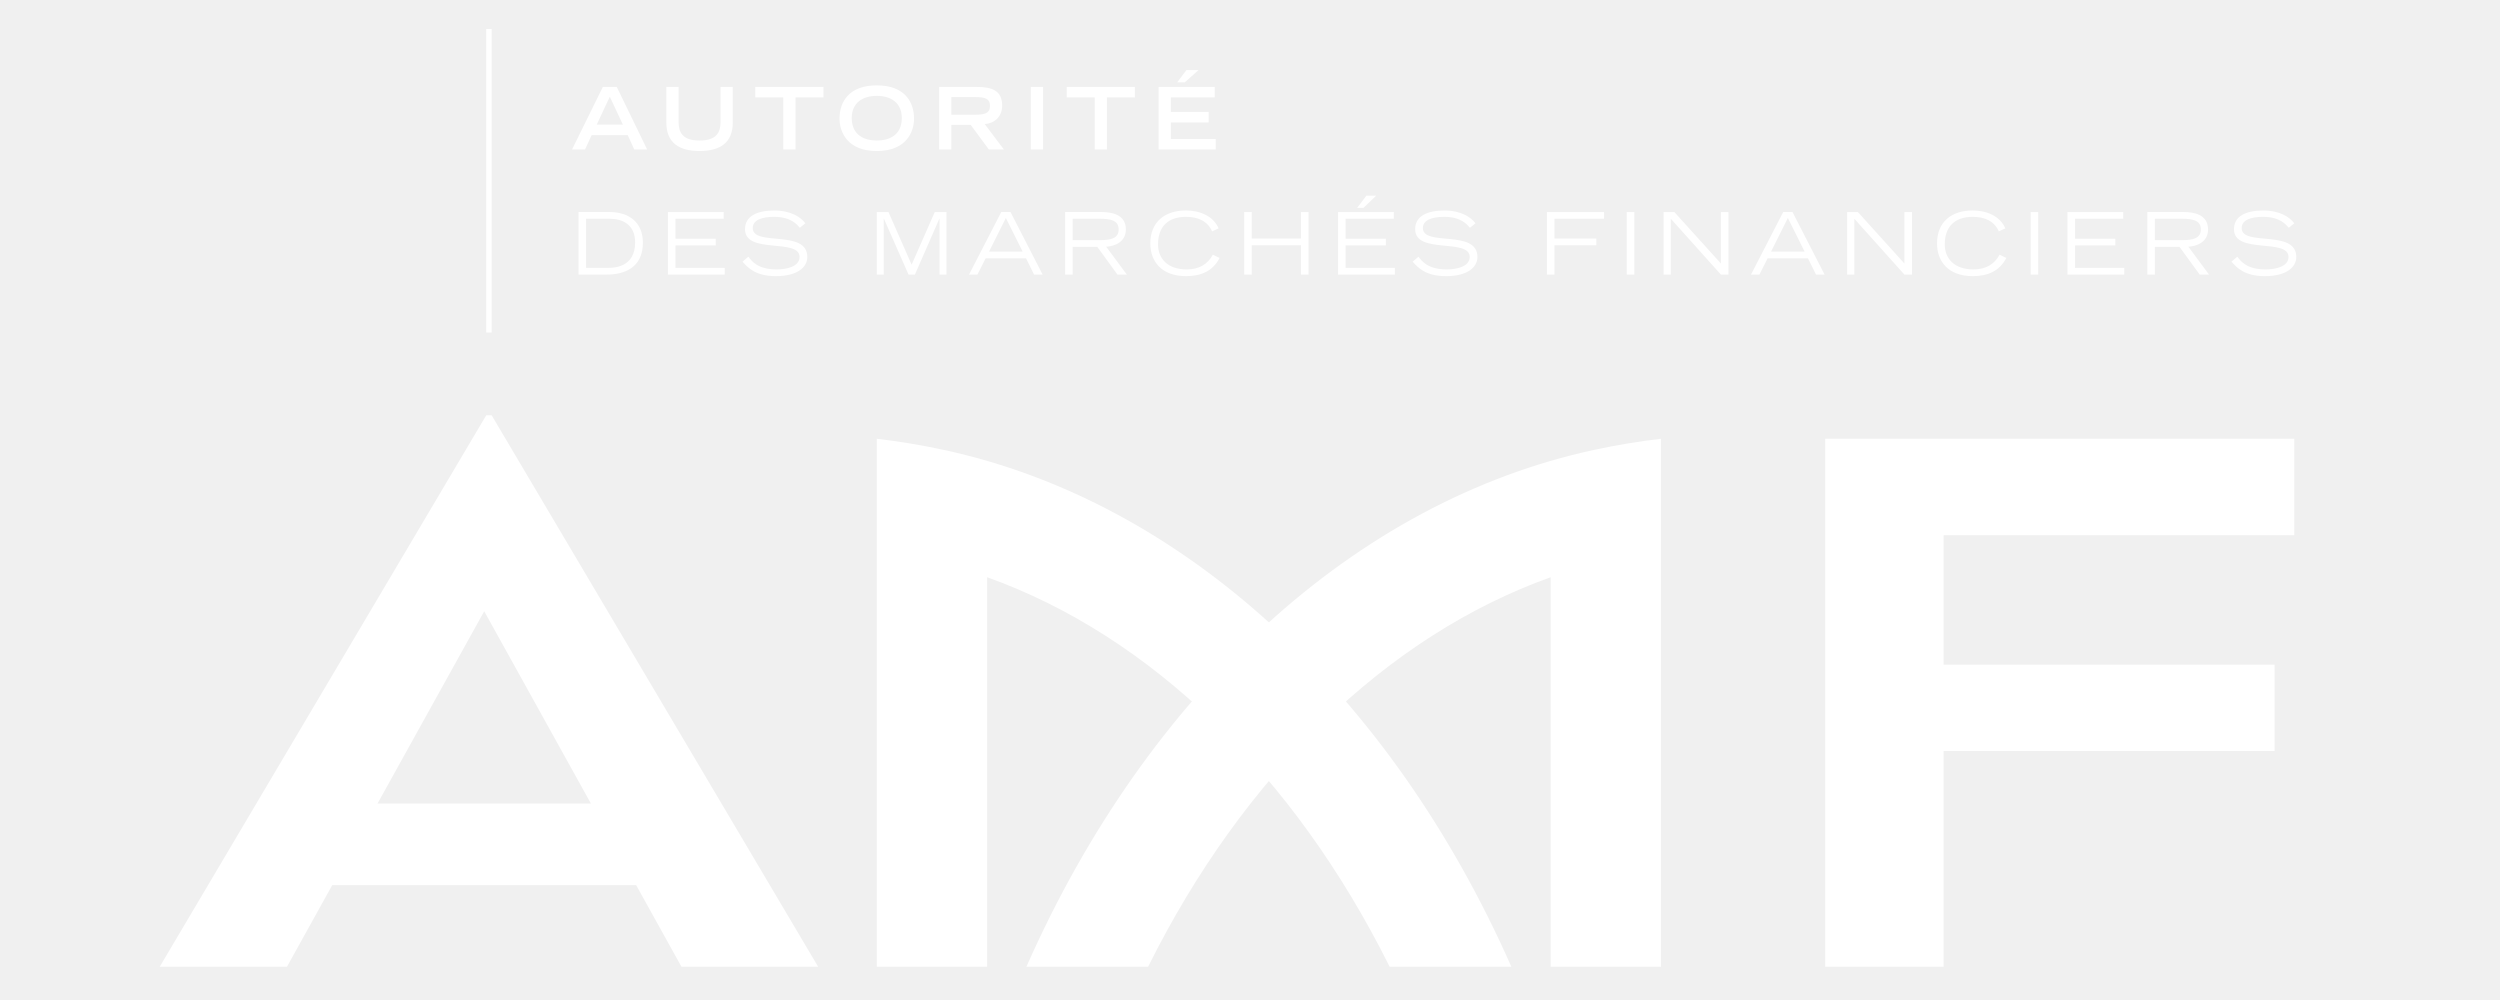
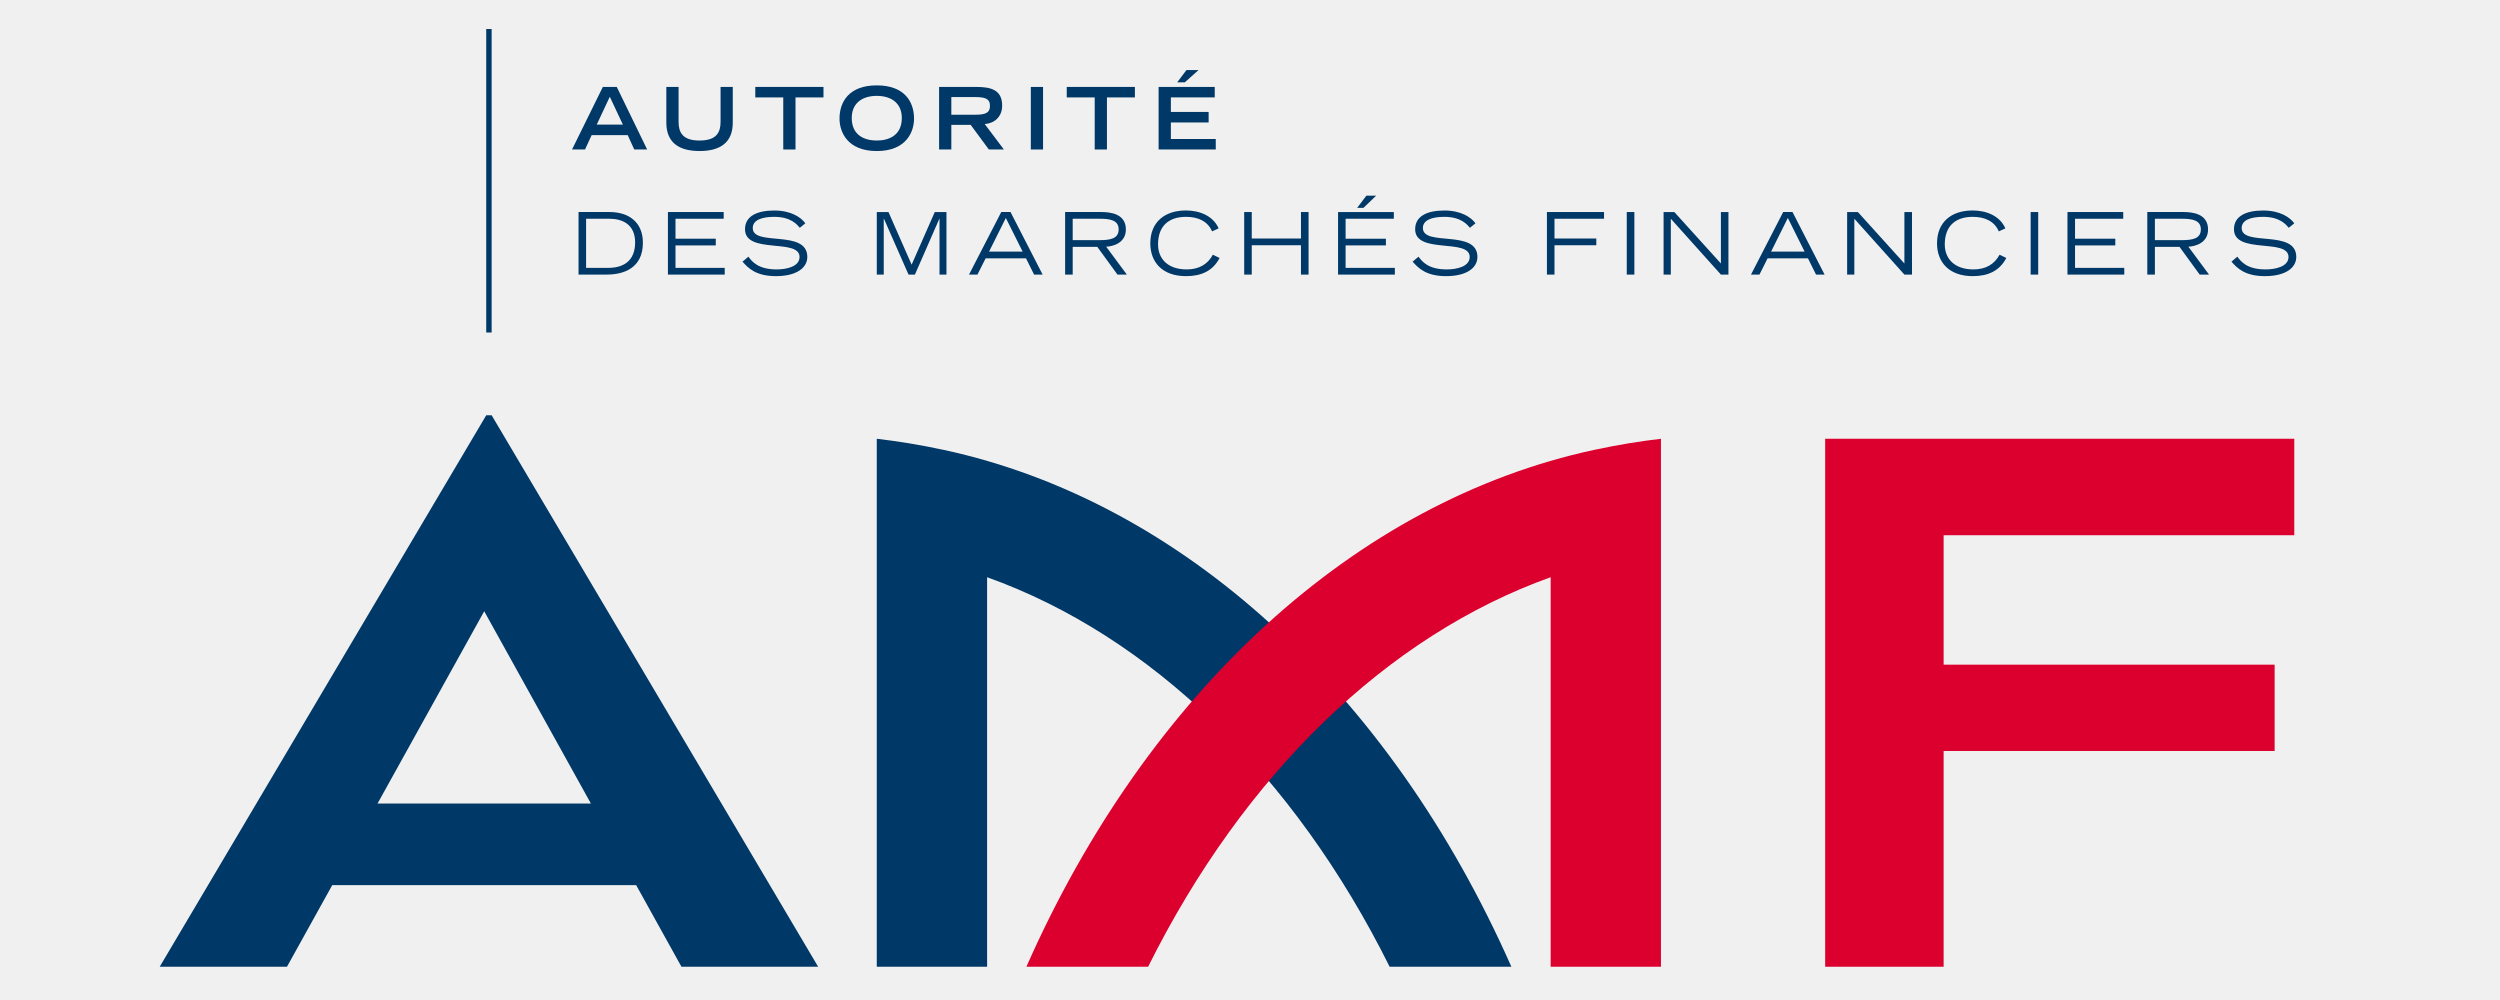
<svg xmlns="http://www.w3.org/2000/svg" xmlns:xlink="http://www.w3.org/1999/xlink" version="1.1" id="Calque_1" x="0px" y="0px" width="141.73px" height="56.69px" viewBox="0 0 141.73 56.69" enable-background="new 0 0 141.73 56.69" xml:space="preserve">
-   <polygon fill="#FFFFFF" points="130.067,24.874 130.067,30.343 110.188,30.343 110.188,37.681 128.953,37.681 128.953,42.575   110.188,42.575 110.188,54.806 103.473,54.806 103.473,24.874 " />
+   <polygon fill="#DB002E" points="130.067,24.874 130.067,30.343 110.188,30.343 110.188,37.681 128.953,37.681 128.953,42.575   110.188,42.575 110.188,54.806 103.473,54.806 103.473,24.874 " />
  <g>
    <defs>
      <rect id="SVGID_1_" width="141.73" height="56.69" />
    </defs>
    <clipPath id="SVGID_2_">
      <use xlink:href="#SVGID_1_" overflow="visible" />
    </clipPath>
-     <path clip-path="url(#SVGID_2_)" fill="#FFFFFF" d="M38.633,54.806h7.749L27.873,23.544h-0.308L9.055,54.806h7.214l2.567-4.627   h17.229L38.633,54.806z M21.404,45.552l6.047-10.899l6.047,10.899H21.404z" />
+     <path clip-path="url(#SVGID_2_)" fill="#003867" d="M38.633,54.806h7.749L27.873,23.544h-0.308L9.055,54.806h7.214l2.567-4.627   h17.229L38.633,54.806z M21.404,45.552l6.047-10.899l6.047,10.899H21.404z" />
    <g clip-path="url(#SVGID_2_)">
-       <path fill="#FFFFFF" d="M53.493,25.504c-1.331-0.286-2.59-0.49-3.787-0.629v29.931h6.255V32.724    c9.266,3.314,17.395,11.188,22.82,22.082h6.901C78.806,39.243,67.007,28.416,53.493,25.504" />
-       <path fill="#FFFFFF" d="M90.378,25.504c1.331-0.286,2.589-0.49,3.785-0.629v29.931H87.91V32.724    c-9.266,3.314-17.395,11.188-22.821,22.082h-6.9C65.065,39.243,76.862,28.416,90.378,25.504" />
-       <path fill="#FFFFFF" d="M33.83,7.064l0.741-1.58l0.741,1.58H33.83z M32.43,8.475h0.736l0.376-0.814h2.045l0.37,0.814h0.731    l-1.722-3.546h-0.79L32.43,8.475z" />
-       <path fill="#FFFFFF" d="M41.542,6.952c0,1.142-0.727,1.61-1.883,1.61c-1.157,0-1.883-0.469-1.883-1.61V4.929h0.694v1.975    c0,0.585,0.209,1.063,1.189,1.063c0.98,0,1.191-0.478,1.191-1.063V4.929h0.692V6.952z" />
-       <polygon fill="#FFFFFF" points="44.405,5.523 42.819,5.523 42.819,4.928 46.685,4.928 46.685,5.523 45.099,5.523 45.099,8.475     44.405,8.475   " />
-       <path fill="#FFFFFF" d="M49.706,7.967c-0.663,0-1.419-0.273-1.419-1.278c0-0.853,0.61-1.254,1.419-1.254    c0.811,0,1.419,0.401,1.419,1.254C51.125,7.694,50.37,7.967,49.706,7.967 M47.594,6.728c0,0.737,0.434,1.835,2.112,1.835    c1.679,0,2.113-1.098,2.113-1.835c0-0.971-0.552-1.888-2.113-1.888C48.146,4.84,47.594,5.757,47.594,6.728" />
-       <path fill="#FFFFFF" d="M53.933,6.504V5.503h1.337c0.566,0,0.854,0.083,0.854,0.498c0,0.419-0.288,0.503-0.854,0.503H53.933z     M53.241,8.475h0.692V7.08h1.098l1.029,1.395h0.852l-1.087-1.443c0.522-0.03,0.99-0.391,0.99-1.045    c0-0.868-0.604-1.058-1.442-1.058h-2.133V8.475z" />
-       <rect x="58.439" y="4.929" fill="#FFFFFF" width="0.694" height="3.546" />
-       <polygon fill="#FFFFFF" points="62.061,5.523 60.476,5.523 60.476,4.928 64.339,4.928 64.339,5.523 62.754,5.523 62.754,8.475     62.061,8.475   " />
-       <path fill="#FFFFFF" d="M67.263,3.971h0.686l-0.782,0.698h-0.43L67.263,3.971z M65.684,4.928h3.182v0.595h-2.487v0.824h2.141    v0.594h-2.141v0.938h2.545v0.595h-3.24V4.928z" />
-       <path fill="#FFFFFF" d="M33.227,12.401h1.321c0.722,0,1.459,0.307,1.459,1.346c0,1.395-1.176,1.439-1.526,1.439h-1.254V12.401z     M32.798,15.566h1.614c0.937,0,2.035-0.361,2.035-1.805c0-1.162-0.795-1.741-1.898-1.741h-1.75V15.566z" />
-       <polygon fill="#FFFFFF" points="37.866,12.021 41.027,12.021 41.027,12.401 38.295,12.401 38.295,13.533 40.578,13.533     40.578,13.913 38.295,13.913 38.295,15.186 41.085,15.186 41.085,15.567 37.866,15.567   " />
-       <path fill="#FFFFFF" d="M42.426,14.552c0.206,0.273,0.547,0.722,1.61,0.722c0.547,0,1.292-0.156,1.292-0.707    c0-1.079-3.092-0.132-3.092-1.571c0-0.755,0.698-1.062,1.664-1.062c0.937,0,1.512,0.384,1.756,0.726l-0.312,0.253    c-0.147-0.166-0.487-0.62-1.453-0.62c-0.713,0-1.216,0.186-1.216,0.635c0,1.072,3.093,0.048,3.093,1.639    c0,0.595-0.577,1.088-1.781,1.088c-1.161,0-1.589-0.484-1.893-0.82L42.426,14.552z" />
-       <polygon fill="#FFFFFF" points="49.707,12.021 50.369,12.021 51.682,15.005 52.994,12.021 53.657,12.021 53.657,15.567     53.263,15.567 53.263,12.401 53.253,12.401 51.868,15.567 51.506,15.567 50.112,12.401 50.101,12.401 50.101,15.567     49.707,15.567   " />
-       <path fill="#FFFFFF" d="M56.072,14.264l0.951-1.907l0.952,1.907H56.072z M54.936,15.566h0.478l0.464-0.922h2.288l0.458,0.922    h0.484l-1.82-3.546h-0.525L54.936,15.566z" />
-       <path fill="#FFFFFF" d="M60.813,12.401h1.522c0.62,0,1.083,0.088,1.083,0.605c0,0.521-0.464,0.609-1.083,0.609h-1.522V12.401z     M60.385,15.566h0.428v-1.57h1.396l1.142,1.57h0.531l-1.17-1.58c0.428-0.02,1.116-0.235,1.116-0.975    c0-0.869-0.829-0.991-1.395-0.991h-2.049V15.566z" />
-       <path fill="#FFFFFF" d="M69.14,14.625c-0.38,0.737-1.039,1.03-1.901,1.03c-1.376,0-2.026-0.826-2.026-1.854    c0-1.221,0.825-1.869,2.019-1.869c0.761,0,1.538,0.293,1.855,1.015l-0.371,0.171c-0.249-0.581-0.8-0.825-1.478-0.825    c-1.015,0-1.586,0.552-1.586,1.562c0,0.814,0.551,1.419,1.625,1.419c0.701,0,1.19-0.293,1.482-0.834L69.14,14.625z" />
-       <polygon fill="#FFFFFF" points="70.536,12.021 70.964,12.021 70.964,13.522 73.754,13.522 73.754,12.021 74.185,12.021     74.185,15.567 73.754,15.567 73.754,13.903 70.964,13.903 70.964,15.567 70.536,15.567   " />
-       <path fill="#FFFFFF" d="M77.462,11.093h0.556l-0.723,0.693h-0.356L77.462,11.093z M75.857,12.021h3.162v0.38h-2.734v1.132h2.284    v0.38h-2.284v1.272h2.792v0.381h-3.22V12.021z" />
-       <path fill="#FFFFFF" d="M80.416,14.552c0.206,0.273,0.546,0.722,1.611,0.722c0.547,0,1.293-0.156,1.293-0.707    c0-1.079-3.092-0.132-3.092-1.571c0-0.755,0.695-1.062,1.661-1.062c0.936,0,1.515,0.384,1.758,0.726l-0.313,0.253    c-0.147-0.166-0.487-0.62-1.453-0.62c-0.711,0-1.215,0.186-1.215,0.635c0,1.072,3.092,0.048,3.092,1.639    c0,0.595-0.575,1.088-1.78,1.088c-1.16,0-1.588-0.484-1.894-0.82L80.416,14.552z" />
-       <polygon fill="#FFFFFF" points="87.698,12.021 90.936,12.021 90.936,12.401 88.127,12.401 88.127,13.522 90.498,13.522     90.498,13.903 88.127,13.903 88.127,15.567 87.698,15.567   " />
-       <rect x="92.224" y="12.021" fill="#FFFFFF" width="0.431" height="3.546" />
-       <polygon fill="#FFFFFF" points="94.312,12.021 94.921,12.021 97.561,14.938 97.561,12.021 97.989,12.021 97.989,15.567     97.561,15.567 94.722,12.401 94.722,15.567 94.312,15.567   " />
-       <path fill="#FFFFFF" d="M100.406,14.264l0.95-1.907l0.951,1.907H100.406z M99.268,15.566h0.479l0.462-0.922h2.287l0.458,0.922    h0.485l-1.819-3.546h-0.527L99.268,15.566z" />
-       <polygon fill="#FFFFFF" points="104.718,12.021 105.326,12.021 107.964,14.938 107.964,12.021 108.395,12.021 108.395,15.567     107.964,15.567 105.126,12.401 105.126,15.567 104.718,15.567   " />
-       <path fill="#FFFFFF" d="M113.741,14.625c-0.382,0.737-1.042,1.03-1.903,1.03c-1.375,0-2.024-0.826-2.024-1.854    c0-1.221,0.823-1.869,2.02-1.869c0.763,0,1.536,0.293,1.854,1.015l-0.372,0.171c-0.248-0.581-0.799-0.825-1.477-0.825    c-1.015,0-1.586,0.552-1.586,1.562c0,0.814,0.552,1.419,1.626,1.419c0.702,0,1.188-0.293,1.481-0.834L113.741,14.625z" />
-       <rect x="115.122" y="12.021" fill="#FFFFFF" width="0.428" height="3.546" />
-       <polygon fill="#FFFFFF" points="117.209,12.021 120.37,12.021 120.37,12.401 117.638,12.401 117.638,13.533 119.921,13.533     119.921,13.913 117.638,13.913 117.638,15.186 120.429,15.186 120.429,15.567 117.209,15.567   " />
-       <path fill="#FFFFFF" d="M122.165,12.401h1.521c0.62,0,1.084,0.088,1.084,0.605c0,0.521-0.464,0.609-1.084,0.609h-1.521V12.401z     M121.735,15.566h0.43v-1.57h1.396l1.143,1.57h0.53l-1.171-1.58c0.428-0.02,1.116-0.235,1.116-0.975    c0-0.869-0.829-0.991-1.396-0.991h-2.048V15.566z" />
-       <path fill="#FFFFFF" d="M126.837,14.552c0.206,0.273,0.546,0.722,1.61,0.722c0.546,0,1.293-0.156,1.293-0.707    c0-1.079-3.092-0.132-3.092-1.571c0-0.755,0.696-1.062,1.662-1.062c0.938,0,1.514,0.384,1.757,0.726l-0.312,0.253    c-0.146-0.166-0.486-0.62-1.452-0.62c-0.715,0-1.218,0.186-1.218,0.635c0,1.072,3.095,0.048,3.095,1.639    c0,0.595-0.576,1.088-1.78,1.088c-1.161,0-1.592-0.484-1.895-0.82L126.837,14.552z" />
-       <rect x="27.565" y="1.644" fill="#FFFFFF" width="0.307" height="17.206" />
+       <path fill="#003867" d="M53.493,25.504c-1.331-0.286-2.59-0.49-3.787-0.629v29.931h6.255V32.724    c9.266,3.314,17.395,11.188,22.82,22.082h6.901C78.806,39.243,67.007,28.416,53.493,25.504" />
+       <path fill="#DB002E" d="M90.378,25.504c1.331-0.286,2.589-0.49,3.785-0.629v29.931H87.91V32.724    c-9.266,3.314-17.395,11.188-22.821,22.082h-6.9C65.065,39.243,76.862,28.416,90.378,25.504" />
+       <path fill="#003867" d="M33.83,7.064l0.741-1.58l0.741,1.58H33.83z M32.43,8.475h0.736l0.376-0.814h2.045l0.37,0.814h0.731    l-1.722-3.546h-0.79L32.43,8.475z" />
+       <path fill="#003867" d="M41.542,6.952c0,1.142-0.727,1.61-1.883,1.61c-1.157,0-1.883-0.469-1.883-1.61V4.929h0.694v1.975    c0,0.585,0.209,1.063,1.189,1.063c0.98,0,1.191-0.478,1.191-1.063V4.929h0.692V6.952z" />
+       <polygon fill="#003867" points="44.405,5.523 42.819,5.523 42.819,4.928 46.685,4.928 46.685,5.523 45.099,5.523 45.099,8.475     44.405,8.475   " />
+       <path fill="#003867" d="M49.706,7.967c-0.663,0-1.419-0.273-1.419-1.278c0-0.853,0.61-1.254,1.419-1.254    c0.811,0,1.419,0.401,1.419,1.254C51.125,7.694,50.37,7.967,49.706,7.967 M47.594,6.728c0,0.737,0.434,1.835,2.112,1.835    c1.679,0,2.113-1.098,2.113-1.835c0-0.971-0.552-1.888-2.113-1.888C48.146,4.84,47.594,5.757,47.594,6.728" />
+       <path fill="#003867" d="M53.933,6.504V5.503h1.337c0.566,0,0.854,0.083,0.854,0.498c0,0.419-0.288,0.503-0.854,0.503H53.933z     M53.241,8.475h0.692V7.08h1.098l1.029,1.395h0.852l-1.087-1.443c0.522-0.03,0.99-0.391,0.99-1.045    c0-0.868-0.604-1.058-1.442-1.058h-2.133V8.475z" />
+       <rect x="58.439" y="4.929" fill="#003867" width="0.694" height="3.546" />
+       <polygon fill="#003867" points="62.061,5.523 60.476,5.523 60.476,4.928 64.339,4.928 64.339,5.523 62.754,5.523 62.754,8.475     62.061,8.475   " />
+       <path fill="#003867" d="M67.263,3.971h0.686l-0.782,0.698h-0.43L67.263,3.971z M65.684,4.928h3.182v0.595h-2.487v0.824h2.141    v0.594h-2.141v0.938h2.545v0.595h-3.24V4.928z" />
+       <path fill="#003867" d="M33.227,12.401h1.321c0.722,0,1.459,0.307,1.459,1.346c0,1.395-1.176,1.439-1.526,1.439h-1.254V12.401z     M32.798,15.566h1.614c0.937,0,2.035-0.361,2.035-1.805c0-1.162-0.795-1.741-1.898-1.741h-1.75V15.566z" />
+       <polygon fill="#003867" points="37.866,12.021 41.027,12.021 41.027,12.401 38.295,12.401 38.295,13.533 40.578,13.533     40.578,13.913 38.295,13.913 38.295,15.186 41.085,15.186 41.085,15.567 37.866,15.567   " />
+       <path fill="#003867" d="M42.426,14.552c0.206,0.273,0.547,0.722,1.61,0.722c0.547,0,1.292-0.156,1.292-0.707    c0-1.079-3.092-0.132-3.092-1.571c0-0.755,0.698-1.062,1.664-1.062c0.937,0,1.512,0.384,1.756,0.726l-0.312,0.253    c-0.147-0.166-0.487-0.62-1.453-0.62c-0.713,0-1.216,0.186-1.216,0.635c0,1.072,3.093,0.048,3.093,1.639    c0,0.595-0.577,1.088-1.781,1.088c-1.161,0-1.589-0.484-1.893-0.82L42.426,14.552z" />
+       <polygon fill="#003867" points="49.707,12.021 50.369,12.021 51.682,15.005 52.994,12.021 53.657,12.021 53.657,15.567     53.263,15.567 53.263,12.401 53.253,12.401 51.868,15.567 51.506,15.567 50.112,12.401 50.101,12.401 50.101,15.567     49.707,15.567   " />
+       <path fill="#003867" d="M56.072,14.264l0.951-1.907l0.952,1.907H56.072z M54.936,15.566h0.478l0.464-0.922h2.288l0.458,0.922    h0.484l-1.82-3.546h-0.525L54.936,15.566z" />
+       <path fill="#003867" d="M60.813,12.401h1.522c0.62,0,1.083,0.088,1.083,0.605c0,0.521-0.464,0.609-1.083,0.609h-1.522V12.401z     M60.385,15.566h0.428v-1.57h1.396l1.142,1.57h0.531l-1.17-1.58c0.428-0.02,1.116-0.235,1.116-0.975    c0-0.869-0.829-0.991-1.395-0.991h-2.049V15.566z" />
+       <path fill="#003867" d="M69.14,14.625c-0.38,0.737-1.039,1.03-1.901,1.03c-1.376,0-2.026-0.826-2.026-1.854    c0-1.221,0.825-1.869,2.019-1.869c0.761,0,1.538,0.293,1.855,1.015l-0.371,0.171c-0.249-0.581-0.8-0.825-1.478-0.825    c-1.015,0-1.586,0.552-1.586,1.562c0,0.814,0.551,1.419,1.625,1.419c0.701,0,1.19-0.293,1.482-0.834L69.14,14.625z" />
+       <polygon fill="#003867" points="70.536,12.021 70.964,12.021 70.964,13.522 73.754,13.522 73.754,12.021 74.185,12.021     74.185,15.567 73.754,15.567 73.754,13.903 70.964,13.903 70.964,15.567 70.536,15.567   " />
+       <path fill="#003867" d="M77.462,11.093h0.556l-0.723,0.693h-0.356L77.462,11.093z M75.857,12.021h3.162v0.38h-2.734v1.132h2.284    v0.38h-2.284v1.272h2.792v0.381h-3.22V12.021z" />
+       <path fill="#003867" d="M80.416,14.552c0.206,0.273,0.546,0.722,1.611,0.722c0.547,0,1.293-0.156,1.293-0.707    c0-1.079-3.092-0.132-3.092-1.571c0-0.755,0.695-1.062,1.661-1.062c0.936,0,1.515,0.384,1.758,0.726l-0.313,0.253    c-0.147-0.166-0.487-0.62-1.453-0.62c-0.711,0-1.215,0.186-1.215,0.635c0,1.072,3.092,0.048,3.092,1.639    c0,0.595-0.575,1.088-1.78,1.088c-1.16,0-1.588-0.484-1.894-0.82L80.416,14.552z" />
+       <polygon fill="#003867" points="87.698,12.021 90.936,12.021 90.936,12.401 88.127,12.401 88.127,13.522 90.498,13.522     90.498,13.903 88.127,13.903 88.127,15.567 87.698,15.567   " />
+       <rect x="92.224" y="12.021" fill="#003867" width="0.431" height="3.546" />
+       <polygon fill="#003867" points="94.312,12.021 94.921,12.021 97.561,14.938 97.561,12.021 97.989,12.021 97.989,15.567     97.561,15.567 94.722,12.401 94.722,15.567 94.312,15.567   " />
+       <path fill="#003867" d="M100.406,14.264l0.95-1.907l0.951,1.907H100.406z M99.268,15.566h0.479l0.462-0.922h2.287l0.458,0.922    h0.485l-1.819-3.546h-0.527L99.268,15.566z" />
+       <polygon fill="#003867" points="104.718,12.021 105.326,12.021 107.964,14.938 107.964,12.021 108.395,12.021 108.395,15.567     107.964,15.567 105.126,12.401 105.126,15.567 104.718,15.567   " />
+       <path fill="#003867" d="M113.741,14.625c-0.382,0.737-1.042,1.03-1.903,1.03c-1.375,0-2.024-0.826-2.024-1.854    c0-1.221,0.823-1.869,2.02-1.869c0.763,0,1.536,0.293,1.854,1.015l-0.372,0.171c-0.248-0.581-0.799-0.825-1.477-0.825    c-1.015,0-1.586,0.552-1.586,1.562c0,0.814,0.552,1.419,1.626,1.419c0.702,0,1.188-0.293,1.481-0.834L113.741,14.625z" />
+       <rect x="115.122" y="12.021" fill="#003867" width="0.428" height="3.546" />
+       <polygon fill="#003867" points="117.209,12.021 120.37,12.021 120.37,12.401 117.638,12.401 117.638,13.533 119.921,13.533     119.921,13.913 117.638,13.913 117.638,15.186 120.429,15.186 120.429,15.567 117.209,15.567   " />
+       <path fill="#003867" d="M122.165,12.401h1.521c0.62,0,1.084,0.088,1.084,0.605c0,0.521-0.464,0.609-1.084,0.609h-1.521V12.401z     M121.735,15.566h0.43v-1.57h1.396l1.143,1.57h0.53l-1.171-1.58c0.428-0.02,1.116-0.235,1.116-0.975    c0-0.869-0.829-0.991-1.396-0.991h-2.048V15.566z" />
+       <path fill="#003867" d="M126.837,14.552c0.206,0.273,0.546,0.722,1.61,0.722c0.546,0,1.293-0.156,1.293-0.707    c0-1.079-3.092-0.132-3.092-1.571c0-0.755,0.696-1.062,1.662-1.062c0.938,0,1.514,0.384,1.757,0.726l-0.312,0.253    c-0.146-0.166-0.486-0.62-1.452-0.62c-0.715,0-1.218,0.186-1.218,0.635c0,1.072,3.095,0.048,3.095,1.639    c0,0.595-0.576,1.088-1.78,1.088c-1.161,0-1.592-0.484-1.895-0.82L126.837,14.552z" />
+       <rect x="27.565" y="1.644" fill="#003867" width="0.307" height="17.206" />
    </g>
  </g>
</svg>
